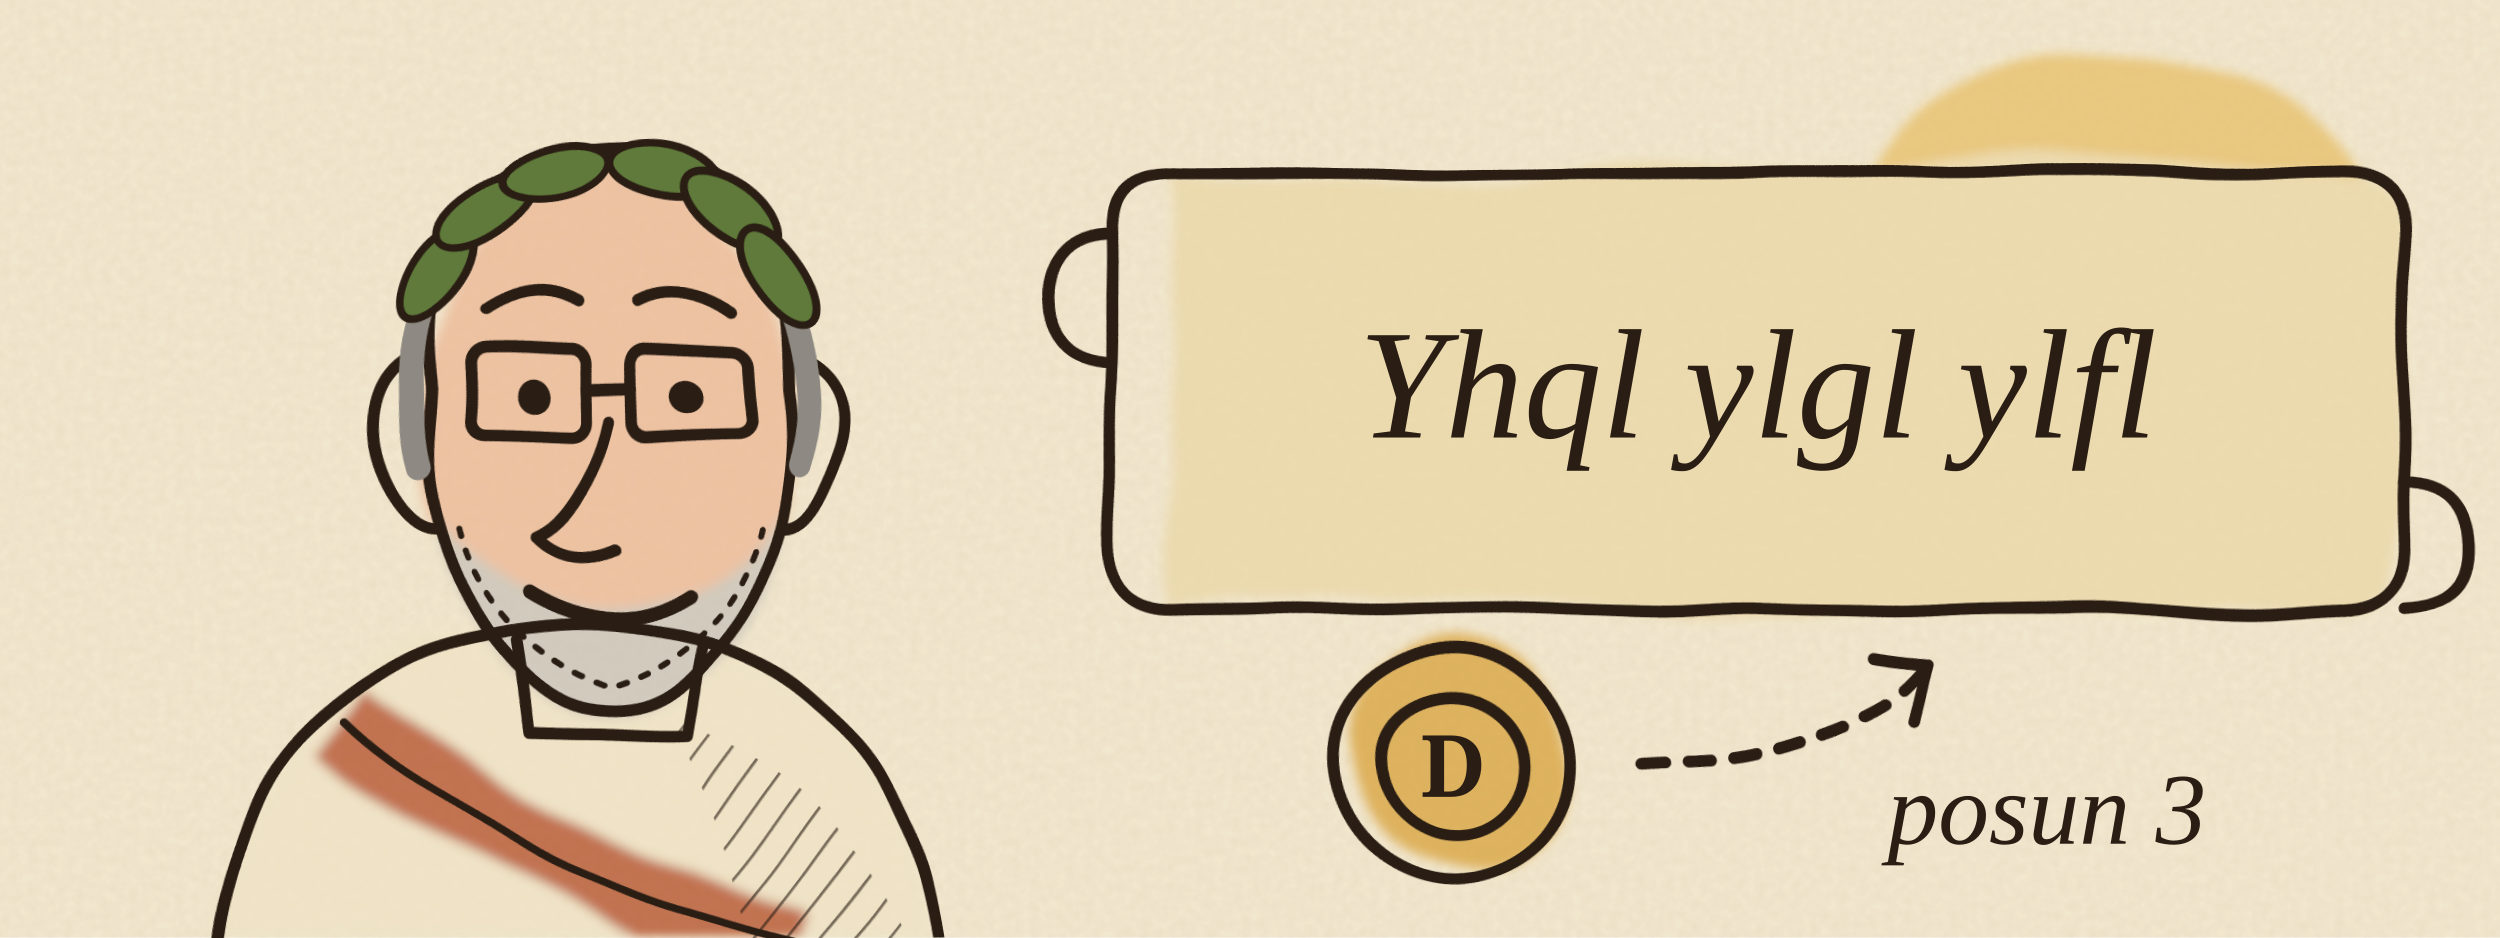
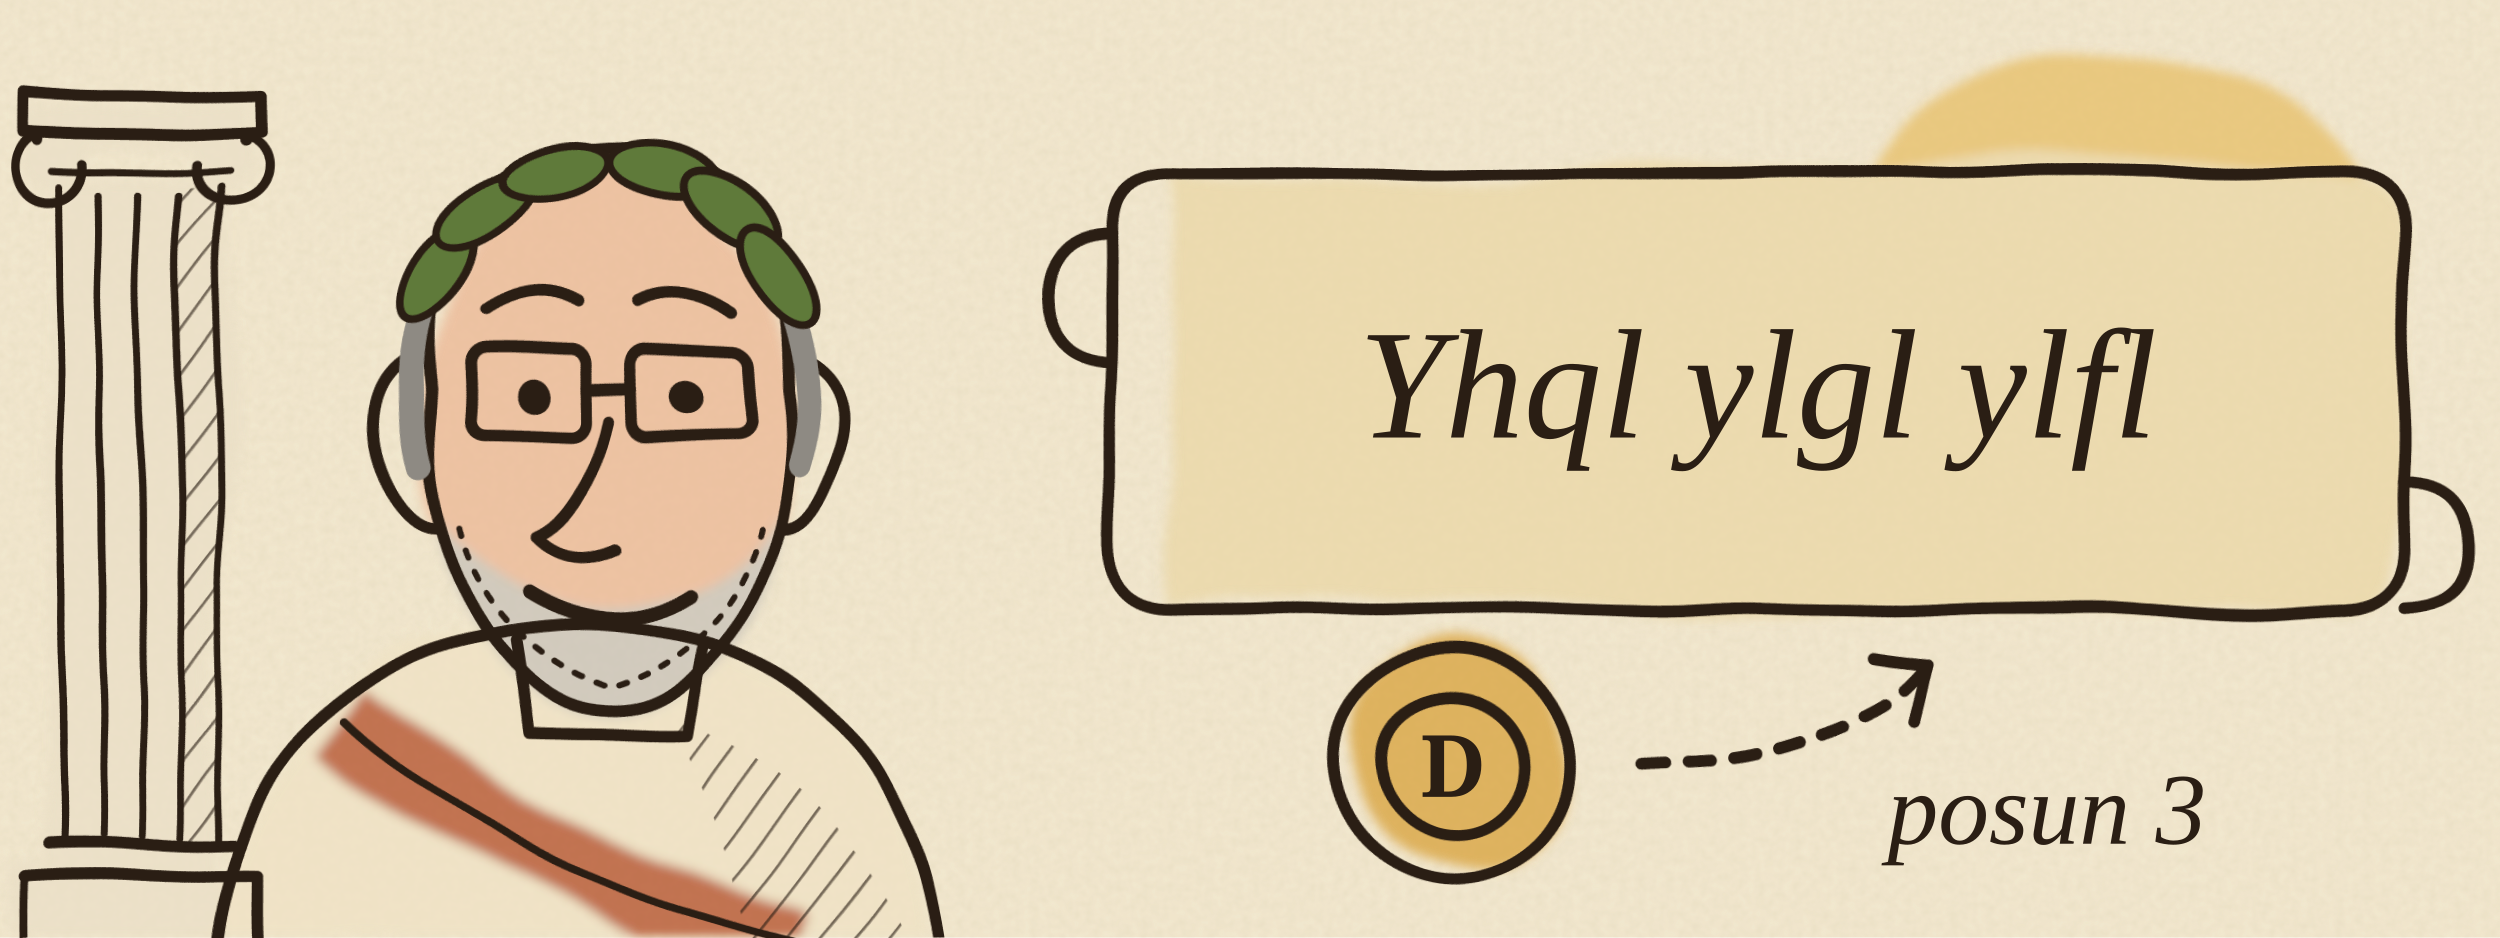
<svg xmlns="http://www.w3.org/2000/svg" viewBox="0 0 320 120" width="640" height="240" role="img">
  <defs>
    <filter id="ink" x="-5%" y="-5%" width="110%" height="110%">
      <feTurbulence type="fractalNoise" baseFrequency="0.04" numOctaves="2" seed="3" result="n" />
      <feDisplacementMap in="SourceGraphic" in2="n" scale="2.4" xChannelSelector="R" yChannelSelector="G" />
    </filter>
    <filter id="wash" x="-10%" y="-10%" width="120%" height="120%">
      <feTurbulence type="fractalNoise" baseFrequency="0.02" numOctaves="3" seed="7" result="n" />
      <feDisplacementMap in="SourceGraphic" in2="n" scale="10" xChannelSelector="R" yChannelSelector="G" result="d" />
      <feGaussianBlur in="d" stdDeviation="0.7" />
    </filter>
    <filter id="paper">
      <feTurbulence type="fractalNoise" baseFrequency="0.85" numOctaves="2" seed="2" />
      <feColorMatrix values="0 0 0 0 .42  0 0 0 0 .32  0 0 0 0 .18  0 0 0 .12 0" />
    </filter>
    <filter id="mlha">
      <feGaussianBlur stdDeviation="3.2" />
    </filter>
    <pattern id="sraf" width="3.4" height="3.4" patternUnits="userSpaceOnUse" patternTransform="rotate(38)">
      <path d="M0 0v3.4" stroke="#2a1e14" stroke-width=".7" opacity=".6" />
    </pattern>
    <pattern id="sraf2" width="3.4" height="3.4" patternUnits="userSpaceOnUse" patternTransform="rotate(-50)">
      <path d="M0 0v3.4" stroke="#2a1e14" stroke-width=".6" opacity=".45" />
    </pattern>
  </defs>
  <rect width="320" height="120" fill="#f3e9d0" />
  <rect width="320" height="120" filter="url(#paper)" />
  <g filter="url(#wash)" opacity="0.78">
    <ellipse cx="270" cy="30" rx="34" ry="22" fill="#e7c06a" />
+     <path d="M3 12h30v6H3zM7 22h22v88H7zM2 110h32v10H2z" fill="#eadfc6" />
+     <circle cx="7" cy="18" r="4.5" fill="#eadfc6" />
+     <circle cx="29" cy="18" r="4.5" fill="#eadfc6" />
    <path d="M28 120c4-26 18-38 44-40s44 14 48 40z" fill="#efe2c4" />
    <path d="M44 92c14 14 34 22 58 28" stroke="#b5532f" stroke-width="9" fill="none" />
    <ellipse cx="78" cy="52" rx="24" ry="29" fill="#ecb896" />
    <path d="M58 66q4 26 20 26t20-26q-8 12-20 12t-20-12z" fill="#c9c3b8" />
    <path d="M150 22h150q8 0 8 8v40q0 8-8 8H150z" fill="#ead7a6" />
    <circle cx="186" cy="98" r="15" fill="#d9a441" />
  </g>
  <g filter="url(#ink)" fill="none" stroke="#2a1e14" stroke-width="1.5" stroke-linecap="round" stroke-linejoin="round">
+     <path d="M3 12h30v5H3z" />
+     <path d="M5 18q0-1 1-1h24q1 0 1 1" />
+     <path d="M7 17a4.5 4.5 0 1 0 4 4M29 17a4.5 4.5 0 1 1-4 4" stroke-width="1.2" />
+     <path d="M7 22h22M8 24v84M28 24v84M13 25v82M18 25v82M23 25v82" stroke-width=".9" />
+     <path d="M6 108h24M3 112h30v8" />
+     <path d="M3 112v8" stroke-width="1" />
    <path d="M28 120c4-26 18-38 44-40s44 14 48 40" />
    <path d="M44 92c14 14 34 22 58 28" stroke-width="1" />
    <path d="M66 82l2 12h20l2-12" />
    <path d="M55 50q-2-31 23-31t23 31q1 22-10 34-6 7-13 7t-13-7q-11-12-10-34z" />
    <path d="M52 46q-6 4-3 13t7 9M104 46q6 4 3 13t-7 9" />
    <path d="M54 40q-3 10 0 20M102 40q3 10 0 20" stroke="#8e8a83" stroke-width="3" />
    <rect x="60" y="45" width="15" height="11" rx="2" />
    <rect x="81" y="45" width="15" height="11" rx="2" />
    <path d="M75 50h6" />
    <circle cx="68" cy="51" r="1.4" fill="#2a1e14" />
    <circle cx="88" cy="51" r="1.4" fill="#2a1e14" />
    <path d="M62 40q6-4 12-1M82 39q6-3 12 1" />
    <path d="M78 54q-3 12-9 15q4 4 10 1" />
    <path d="M68 76q10 6 20 0" stroke-width="1.8" />
    <path d="M59 68q3 14 19 20q16-6 19-20" stroke-width=".8" stroke-dasharray="1 2" />
    <path d="M150 22h150q8 0 8 8v40q0 8-8 8H150q-8 0-8-8V30q0-8 8-8z" />
    <path d="M142 30q-8 0-8 8t8 8M308 62q8 0 8 8t-8 8" />
    <circle cx="186" cy="98" r="15" />
    <circle cx="186" cy="98" r="9" />
    <path d="M210 98q24 0 36-12" stroke-dasharray="3 3" />
    <path d="M240 84l7 1-2 7" />
  </g>
  <path d="M86 92q20 6 30 28H96q-4-16-10-28z" fill="url(#sraf)" filter="url(#ink)" />
+   <path d="M23 24h5v84h-5z" fill="url(#sraf)" filter="url(#ink)" />
  <g filter="url(#ink)" fill="#5f7a3a" stroke="#2a1e14" stroke-width="1">
    <ellipse cx="56" cy="35" rx="7" ry="3.2" transform="rotate(-55 56 35)" />
    <ellipse cx="62" cy="27" rx="7" ry="3.2" transform="rotate(-35 62 27)" />
    <ellipse cx="71" cy="22" rx="7" ry="3.2" transform="rotate(-12 71 22)" />
    <ellipse cx="85" cy="22" rx="7" ry="3.2" transform="rotate(12 85 22)" />
    <ellipse cx="94" cy="27" rx="7" ry="3.2" transform="rotate(35 94 27)" />
    <ellipse cx="100" cy="35" rx="7" ry="3.2" transform="rotate(55 100 35)" />
  </g>
  <text x="225" y="56" text-anchor="middle" font-family="Georgia,'Times New Roman',serif" font-style="italic" font-weight="400" font-size="20" fill="#2a1e14">Yhql ylgl ylfl</text>
  <text x="186" y="102" text-anchor="middle" font-family="Georgia,serif" font-style="normal" font-weight="700" font-size="11" fill="#2a1e14">D</text>
  <text x="262" y="108" text-anchor="middle" font-family="Georgia,'Times New Roman',serif" font-style="italic" font-weight="400" font-size="13" fill="#2a1e14">posun 3</text>
</svg>
